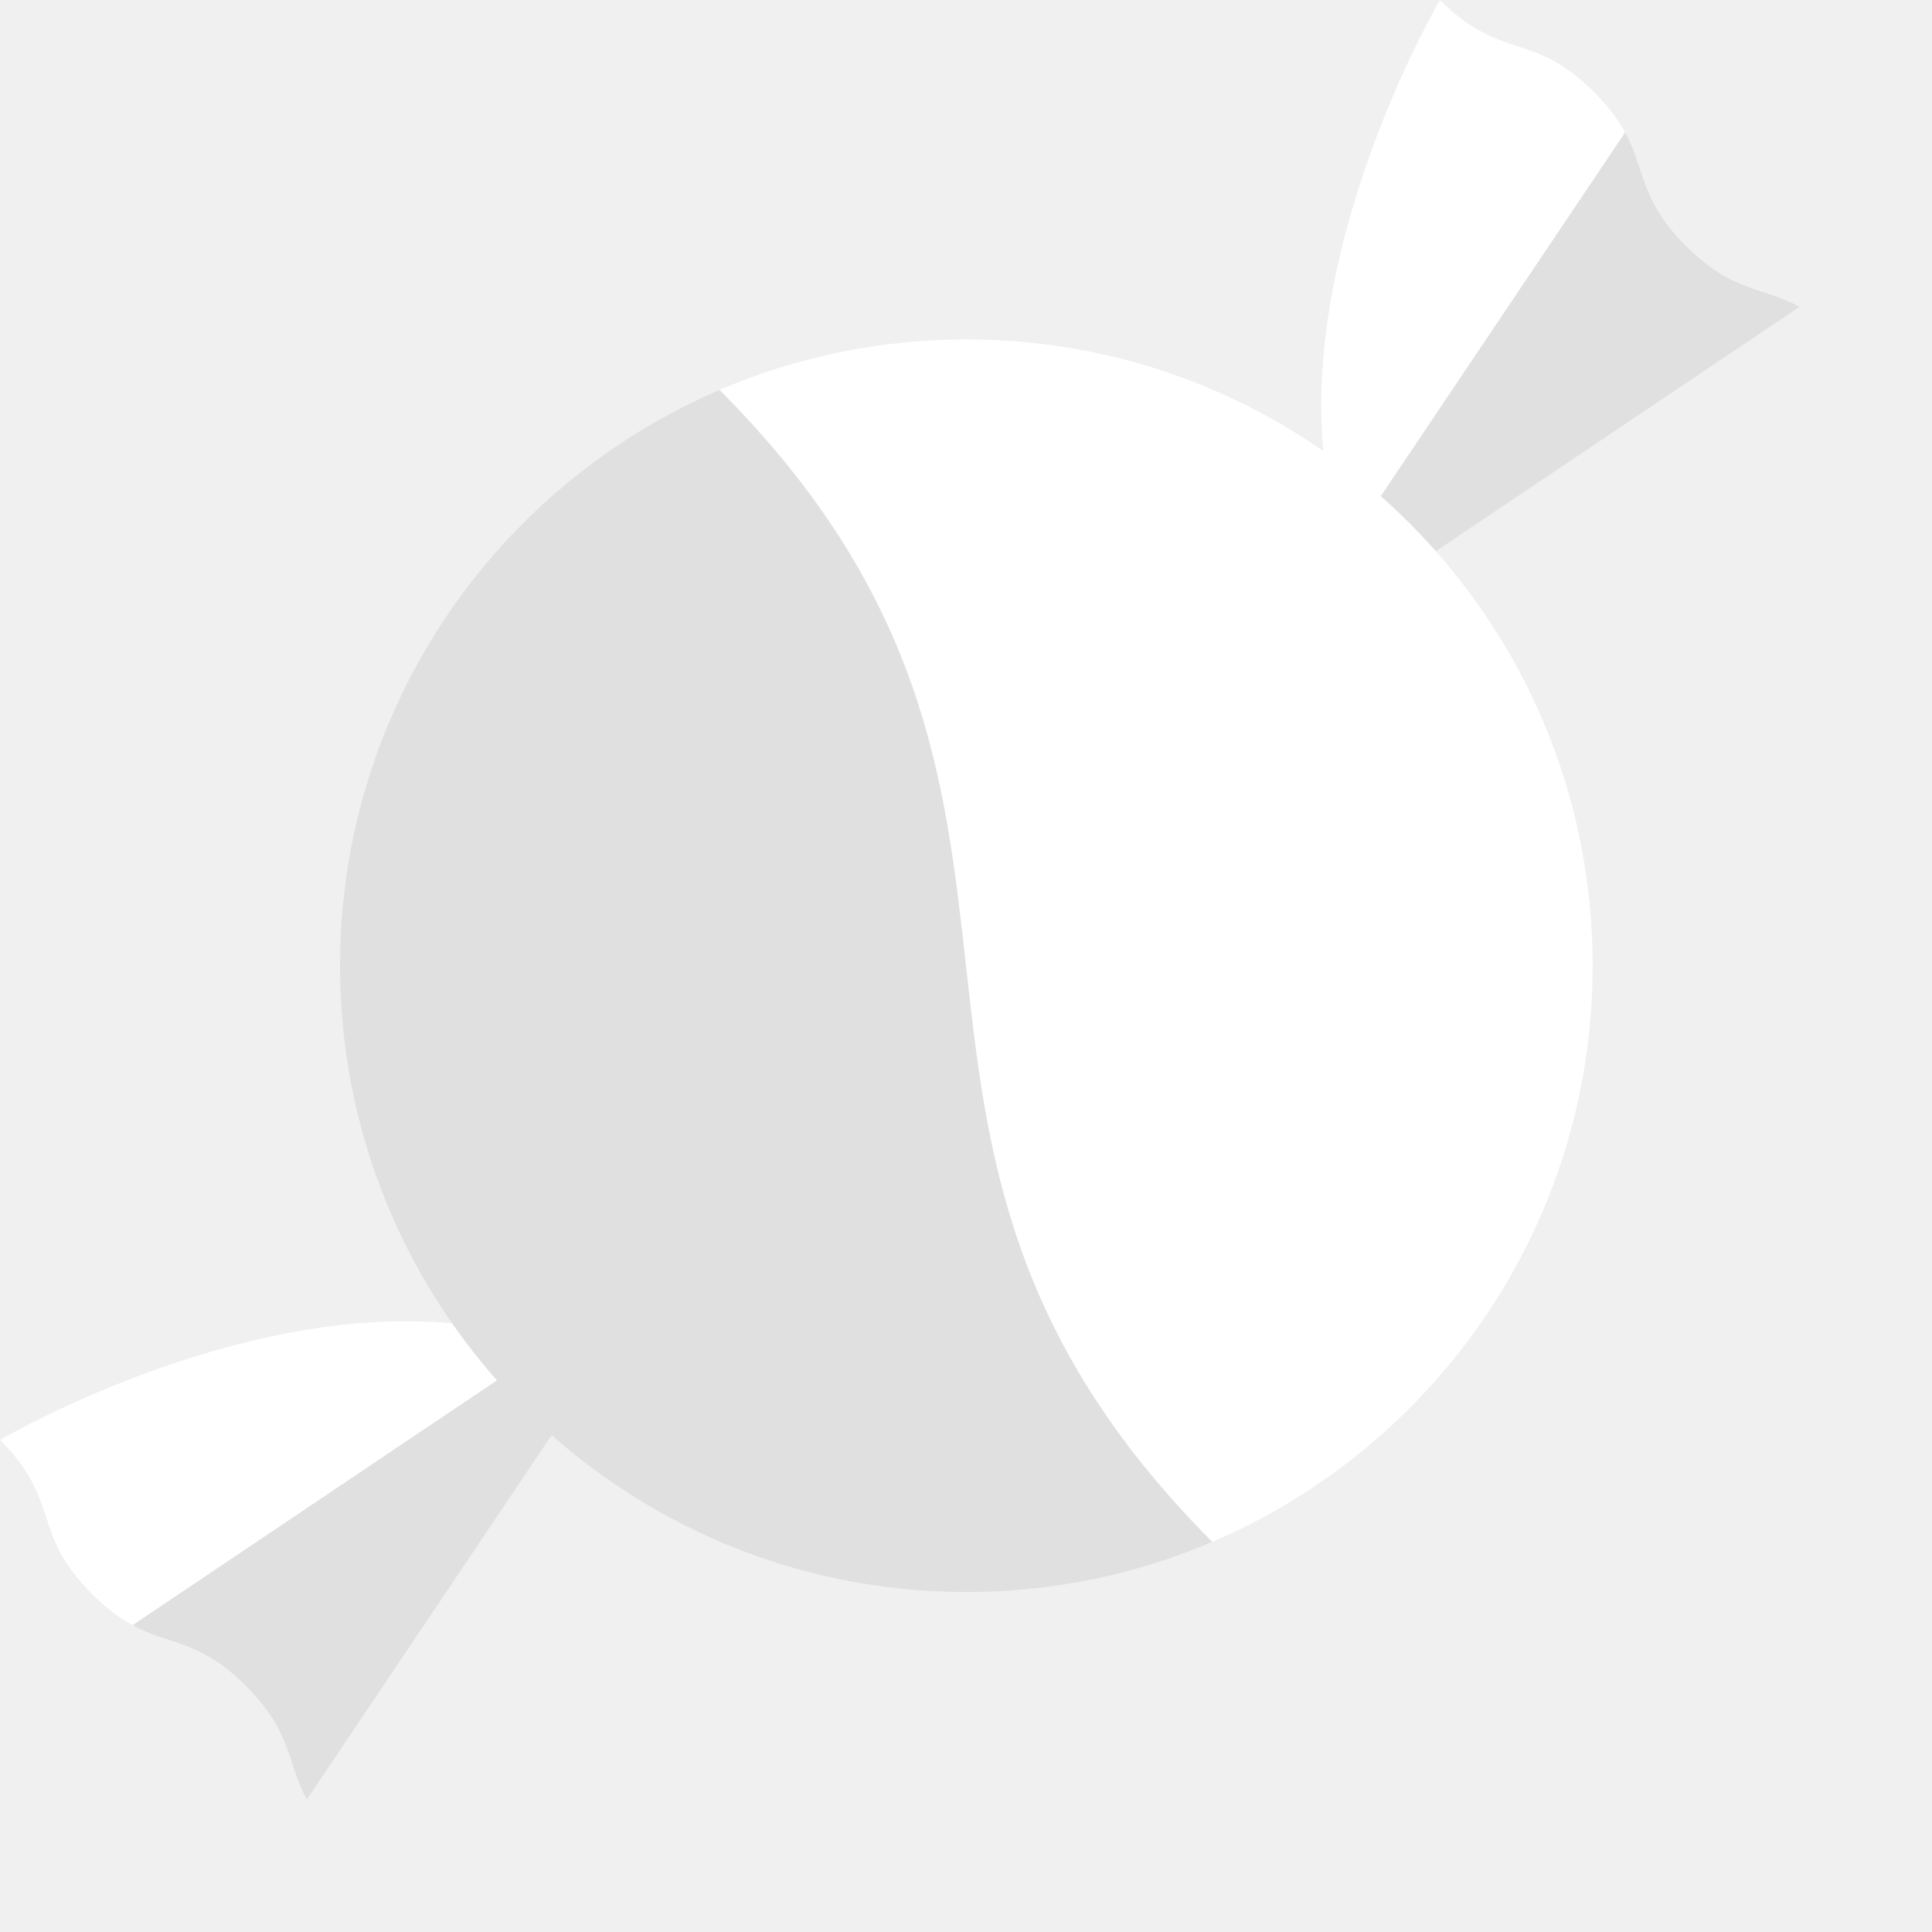
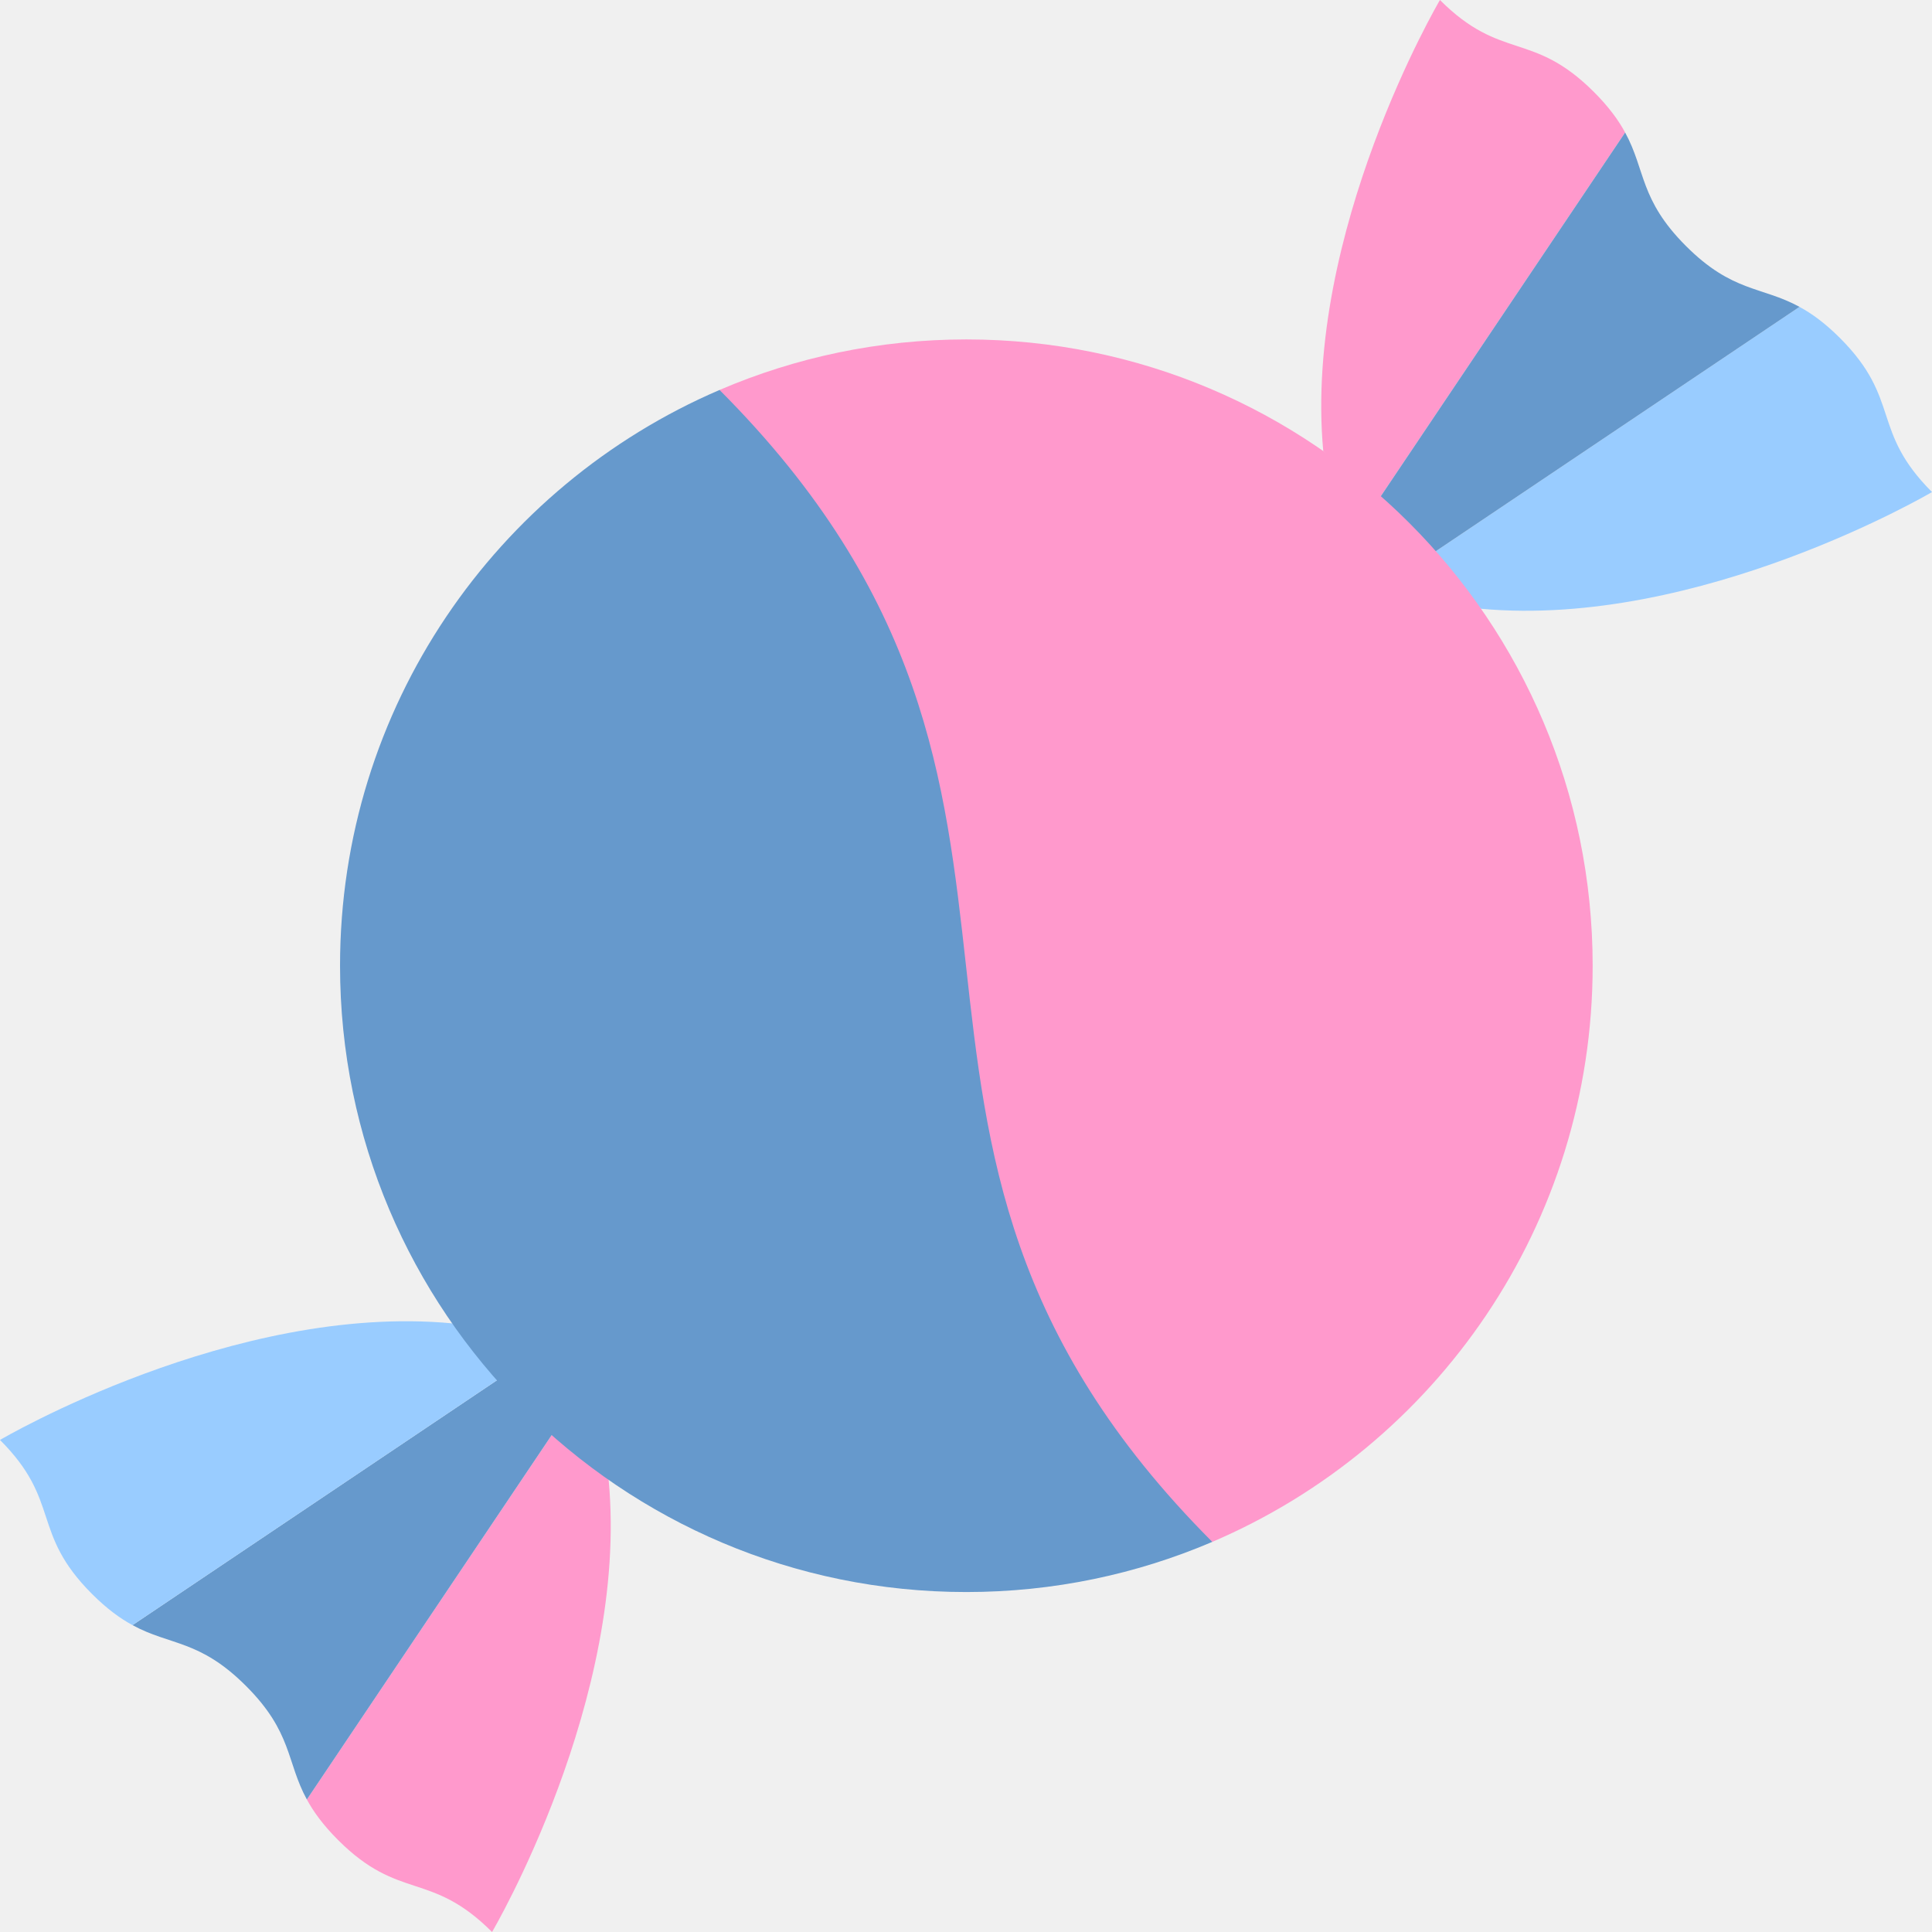
<svg xmlns="http://www.w3.org/2000/svg" version="1.1" id="Layer_1" viewBox="0 0 512 512" xml:space="preserve">
-   <path style="fill:#FFF;" d="M422.415,24.385C406.115,8.085,397.901,16.3,381.601,0c0,0-36.256,61.548-30.925,119.533     l13.933,13.931l66.07-98.35C428.907,31.861,426.395,28.365,422.415,24.385z" />
-   <path style="fill:#F0F0F0;" d="M487.615,89.585c-3.981-3.981-7.477-6.494-10.729-8.264l-98.346,66.074l13.933,13.931     C450.457,166.653,512,130.399,512,130.399C495.7,114.099,503.915,105.885,487.615,89.585z" />
-   <path style="fill:#E0E0E0;" d="M446.8,65.2c-12.32-12.32-10.642-20.022-16.122-30.086l-66.07,98.35l13.933,13.931l98.346-66.074     C466.822,75.841,459.12,77.519,446.8,65.2z" />
-   <path style="fill:#F0F0F0;" d="M89.585,487.615c16.3,16.3,24.514,8.085,40.814,24.385c0,0,36.366-61.743,30.897-119.824     l-13.797-13.799l-66.177,98.51C83.093,480.139,85.605,483.635,89.585,487.615z" />
-   <path style="fill:#E0E0E0;" d="M35.114,430.679c10.063,5.48,17.767,3.802,30.086,16.122c12.32,12.319,10.642,20.023,16.122,30.086     l66.177-98.51l-13.878-13.88L35.114,430.679z" />
+   <path style="fill:#ff99cc;" d="M422.415,24.385C406.115,8.085,397.901,16.3,381.601,0c0,0-36.256,61.548-30.925,119.533     l13.933,13.931l66.07-98.35C428.907,31.861,426.395,28.365,422.415,24.385z" />
+   <path style="fill:#99ccff;" d="M487.615,89.585c-3.981-3.981-7.477-6.494-10.729-8.264l-98.346,66.074l13.933,13.931     C450.457,166.653,512,130.399,512,130.399C495.7,114.099,503.915,105.885,487.615,89.585z" />
+   <path style="fill:#6699cc;" d="M446.8,65.2c-12.32-12.32-10.642-20.022-16.122-30.086l-66.07,98.35l13.933,13.931l98.346-66.074     C466.822,75.841,459.12,77.519,446.8,65.2z" />
+   <path style="fill:#ff99cc;" d="M89.585,487.615c16.3,16.3,24.514,8.085,40.814,24.385c0,0,36.366-61.743,30.897-119.824     l-13.797-13.799l-66.177,98.51C83.093,480.139,85.605,483.635,89.585,487.615z" />
+   <path style="fill:#6699cc;" d="M35.114,430.679c10.063,5.48,17.767,3.802,30.086,16.122c12.32,12.319,10.642,20.023,16.122,30.086     l66.177-98.51l-13.878-13.88L35.114,430.679z" />
  <g>
-     <path style="fill:#FFF;" d="M119.831,350.704C61.747,345.232,0,381.601,0,381.601c16.3,16.3,8.085,24.514,24.385,40.814       c3.981,3.981,7.477,6.494,10.729,8.264l98.507-66.182L119.831,350.704z" />
-     <path style="fill:#FFF;" d="M422.07,255.929c0-91.667-74.311-165.978-165.978-165.978c-23.226,0-45.334,4.778-65.405,13.393       c-52.278,102.168-5.145,246.8,130.584,305.269C380.536,383.281,422.07,324.458,422.07,255.929z" />
+     <path style="fill:#99ccff;" d="M119.831,350.704C61.747,345.232,0,381.601,0,381.601c16.3,16.3,8.085,24.514,24.385,40.814       c3.981,3.981,7.477,6.494,10.729,8.264l98.507-66.182L119.831,350.704z" />
+     <path style="fill:#ff99cc;" d="M422.07,255.929c0-91.667-74.311-165.978-165.978-165.978c-23.226,0-45.334,4.778-65.405,13.393       c-52.278,102.168-5.145,246.8,130.584,305.269C380.536,383.281,422.07,324.458,422.07,255.929z" />
  </g>
-   <path style="fill:#E0E0E0;" d="M90.114,255.929c0,91.667,74.311,165.978,165.978,165.978c23.138,0,45.167-4.74,65.178-13.293     c-108.738-109.002-21.768-196.259-130.583-305.27C131.542,128.729,90.114,187.488,90.114,255.929z" />
+   <path style="fill:#6699cc;" d="M90.114,255.929c0,91.667,74.311,165.978,165.978,165.978c23.138,0,45.167-4.74,65.178-13.293     c-108.738-109.002-21.768-196.259-130.583-305.27C131.542,128.729,90.114,187.488,90.114,255.929z" />
</svg>
